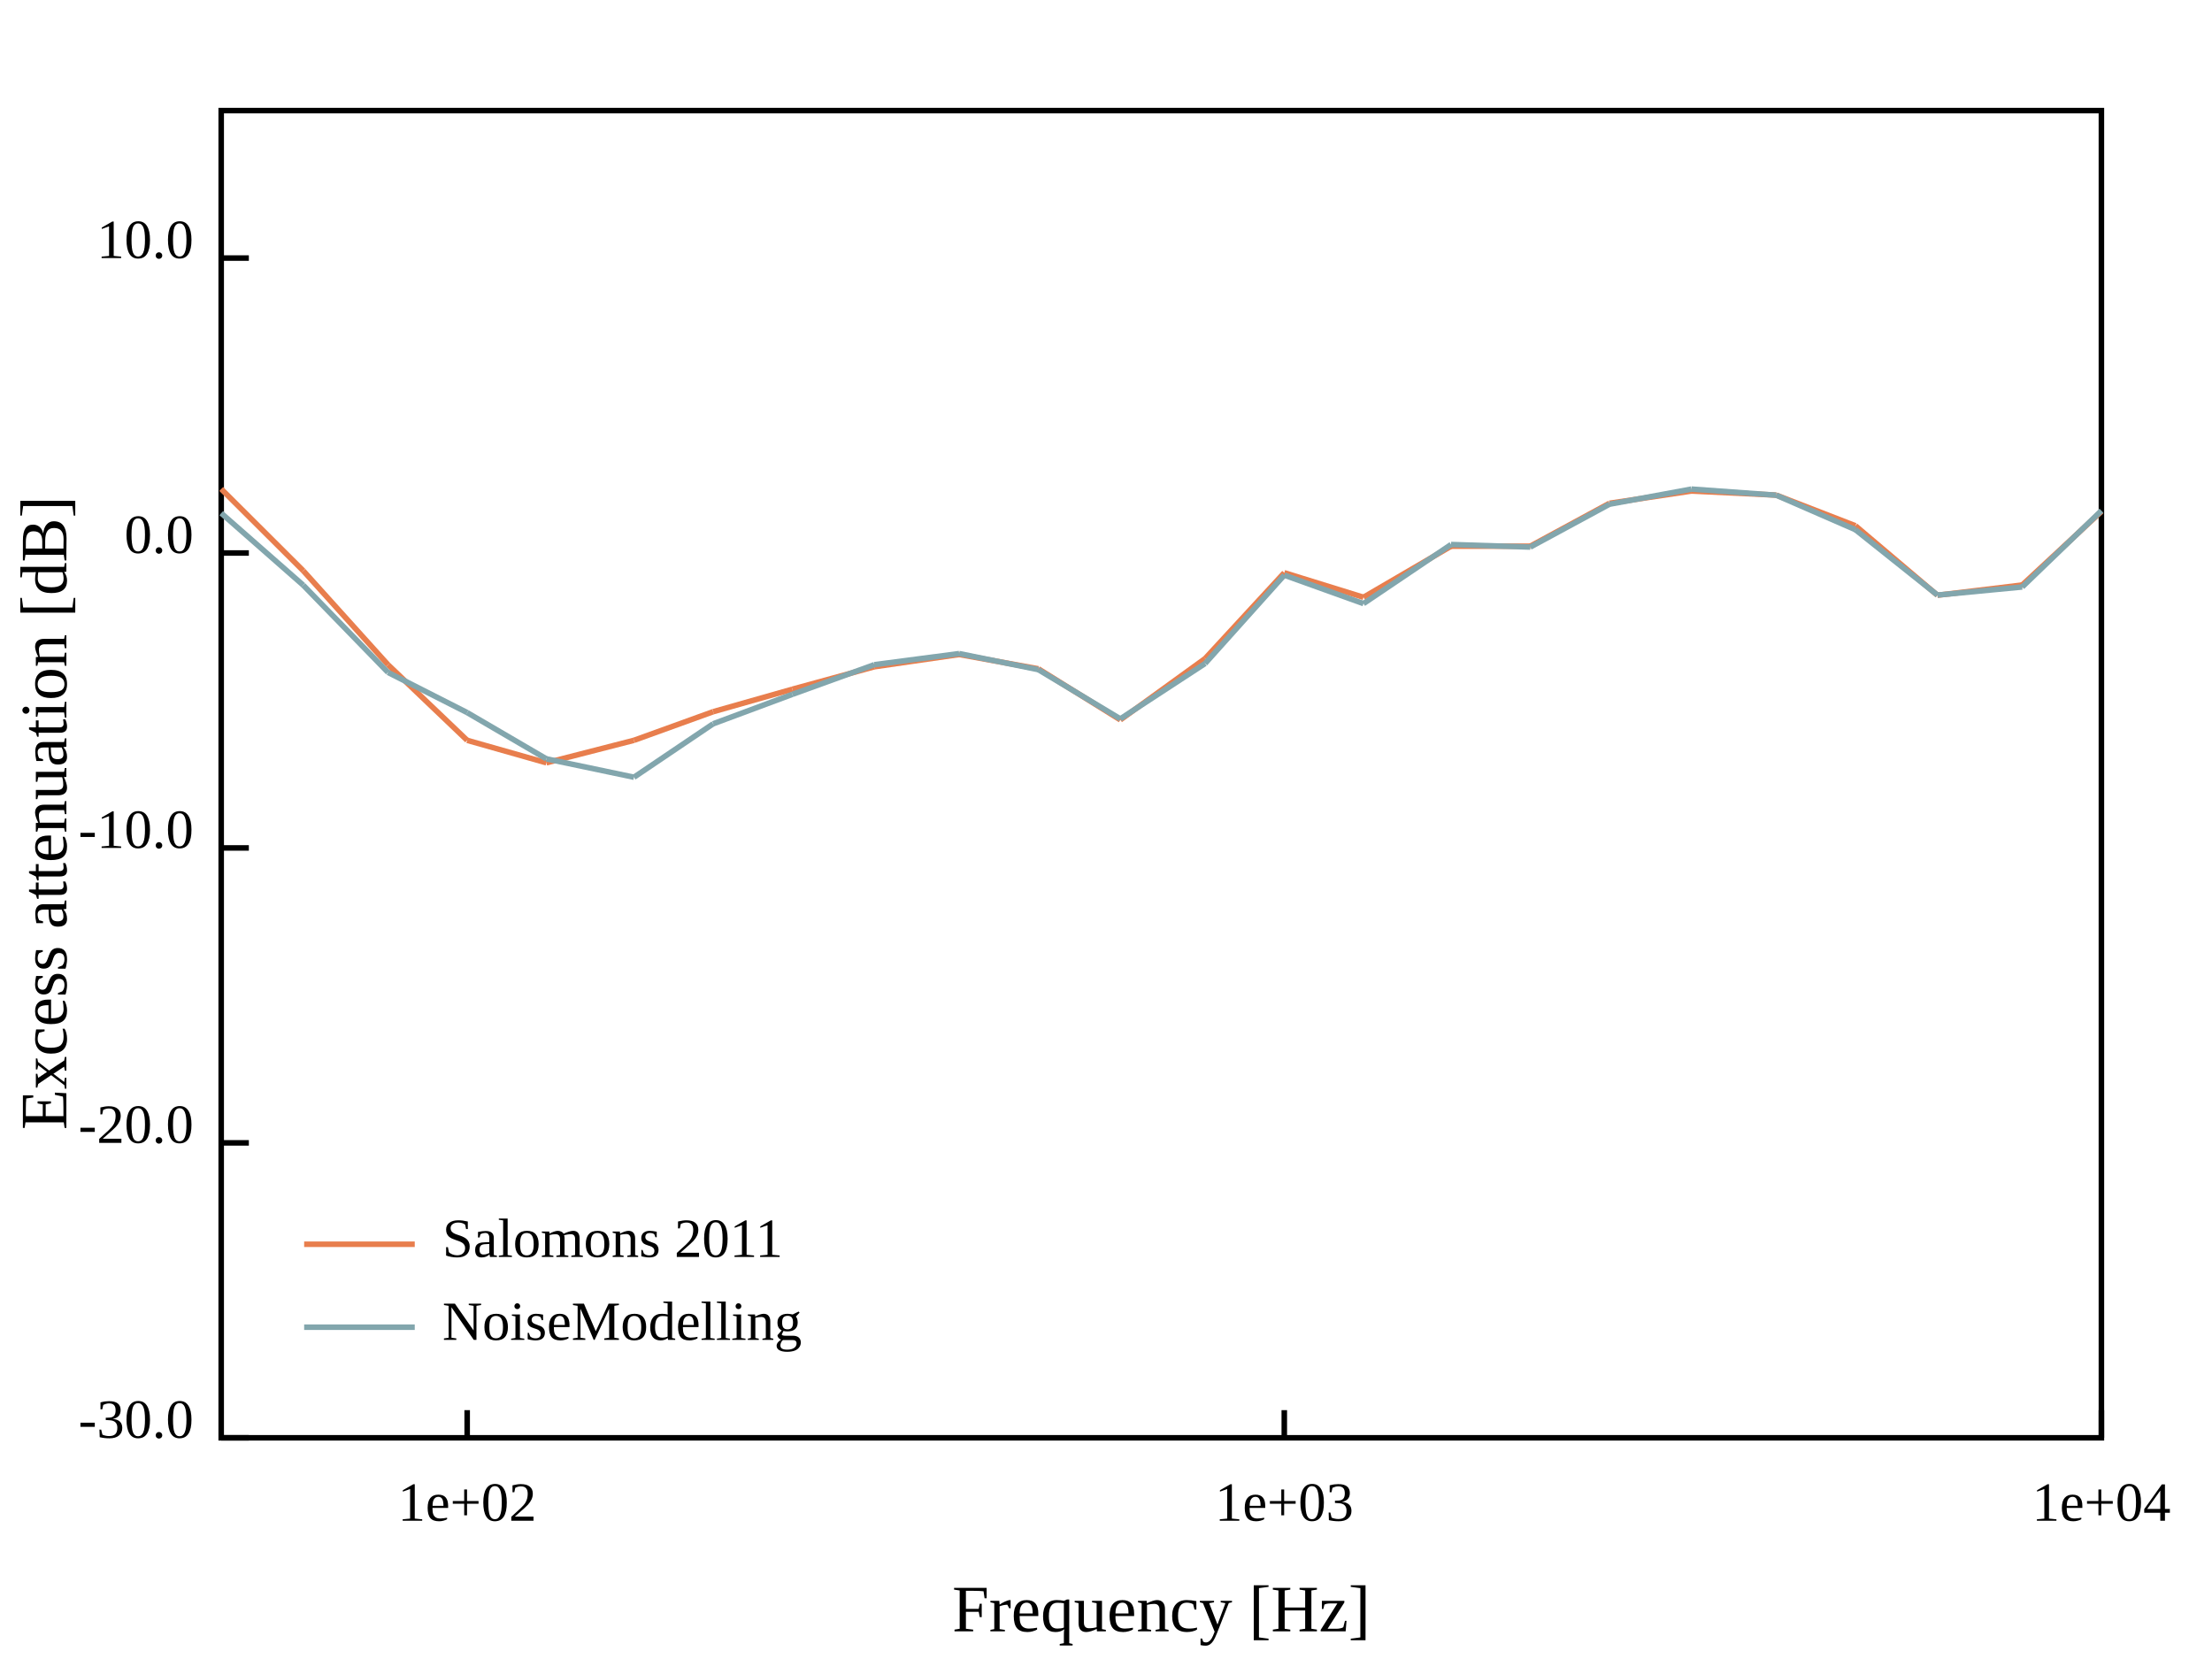
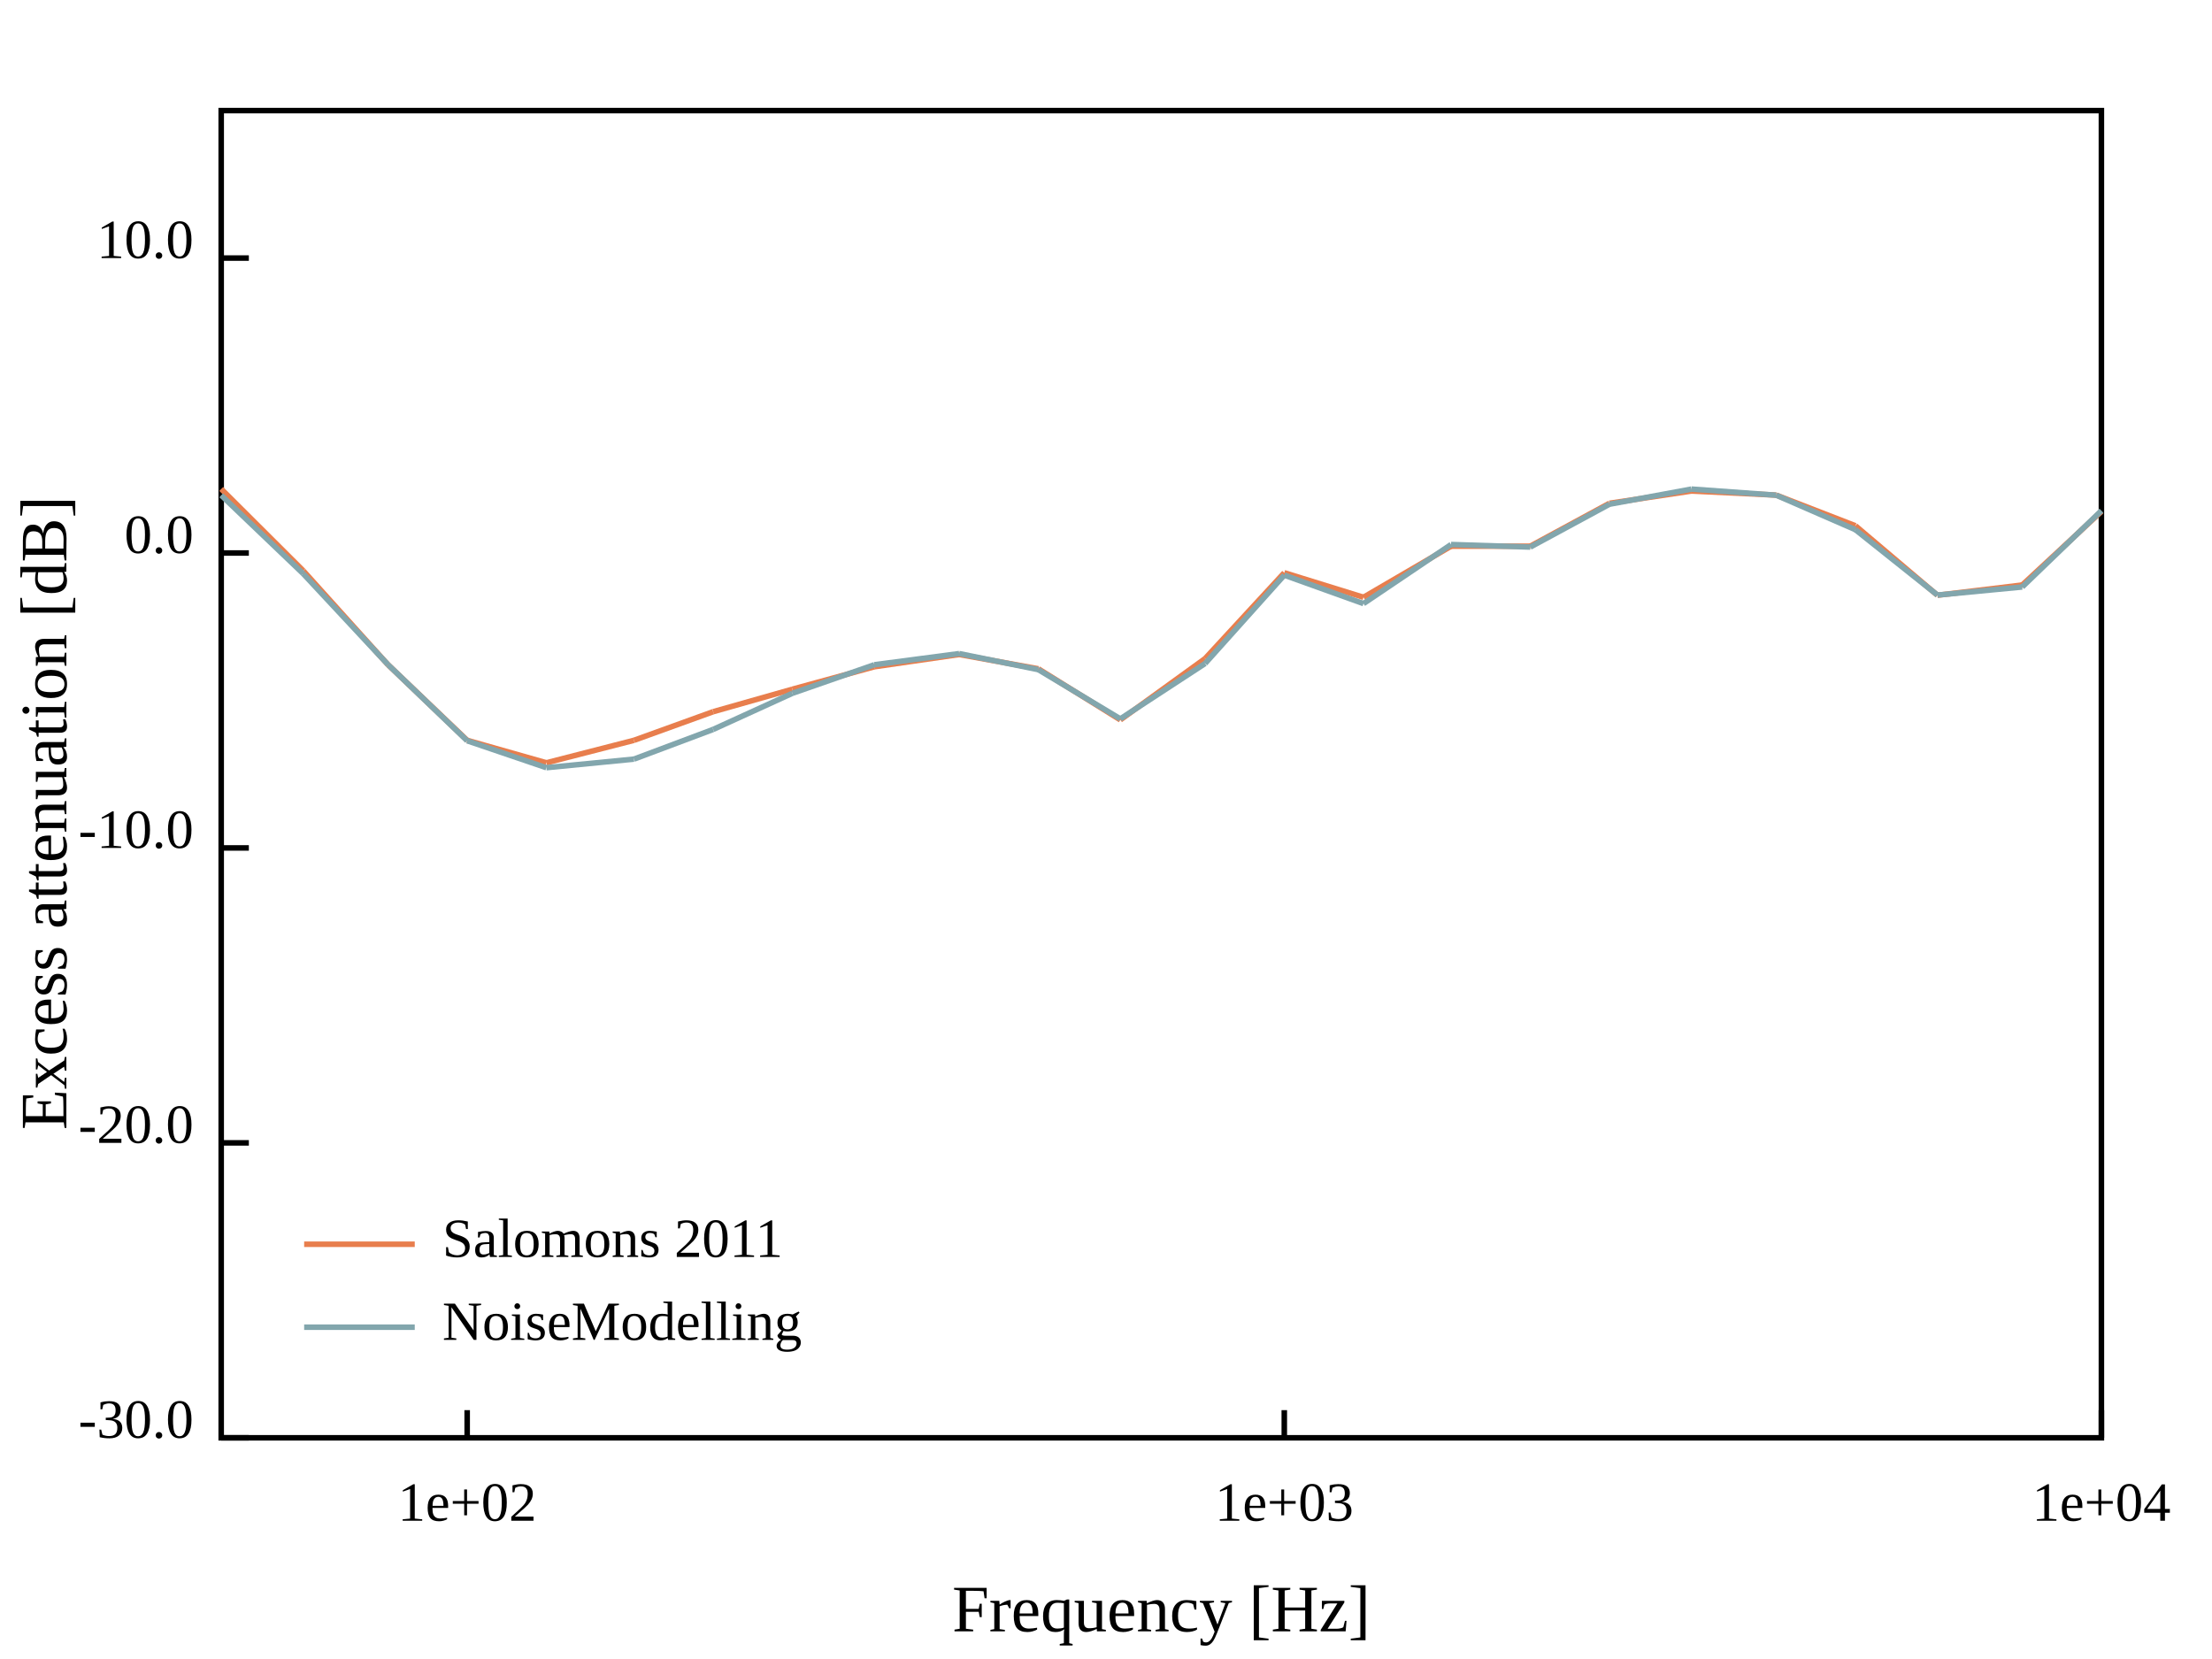
<svg xmlns="http://www.w3.org/2000/svg" height="300" width="400">
  <rect width="400" height="300" x="0" y="0" style="fill:white; stroke:none" />
  <rect width="340" height="240" x="40" y="20" style="fill:none; stroke-width:1;stroke:black" />
  <line x1="40" y1="260" x2="45" y2="260" style="fill:none; stroke-width:1; stroke:black" />
  <text x="35" y="260" text-anchor="end" style="stroke:none; fill:black; font-size:smaller">-30.0</text>
  <line x1="40" y1="206.667" x2="45" y2="206.667" style="fill:none; stroke-width:1; stroke:black" />
  <text x="35" y="206.667" text-anchor="end" style="stroke:none; fill:black; font-size:smaller">-20.0</text>
  <line x1="40" y1="153.333" x2="45" y2="153.333" style="fill:none; stroke-width:1; stroke:black" />
  <text x="35" y="153.333" text-anchor="end" style="stroke:none; fill:black; font-size:smaller">-10.0</text>
  <line x1="40" y1="100" x2="45" y2="100" style="fill:none; stroke-width:1; stroke:black" />
  <text x="35" y="100" text-anchor="end" style="stroke:none; fill:black; font-size:smaller">0.0</text>
  <line x1="40" y1="46.667" x2="45" y2="46.667" style="fill:none; stroke-width:1; stroke:black" />
  <text x="35" y="46.667" text-anchor="end" style="stroke:none; fill:black; font-size:smaller">10.0</text>
  <line x1="84.48" y1="260" x2="84.48" y2="255" style="fill:none; stroke-width:1; stroke:black" />
  <text x="84.48" y="275" text-anchor="middle" style="stroke:none; fill:black; font-size:smaller">1e+02</text>
  <line x1="232.24" y1="260" x2="232.24" y2="255" style="fill:none; stroke-width:1; stroke:black" />
  <text x="232.24" y="275" text-anchor="middle" style="stroke:none; fill:black; font-size:smaller">1e+03</text>
  <line x1="380" y1="260" x2="380" y2="255" style="fill:none; stroke-width:1; stroke:black" />
  <text x="380" y="275" text-anchor="middle" style="stroke:none; fill:black; font-size:smaller">1e+04</text>
  <line x1="40" y1="88.422" x2="54.831" y2="103.202" style="fill:none; stroke-width:1; stroke:rgb(232,126,77)" />
  <line x1="54.831" y1="103.202" x2="70.161" y2="120.2" style="fill:none; stroke-width:1; stroke:rgb(232,126,77)" />
  <line x1="70.161" y1="120.2" x2="84.48" y2="133.872" style="fill:none; stroke-width:1; stroke:rgb(232,126,77)" />
  <line x1="84.48" y1="133.872" x2="98.8" y2="137.937" style="fill:none; stroke-width:1; stroke:rgb(232,126,77)" />
  <line x1="98.8" y1="137.937" x2="114.641" y2="133.872" style="fill:none; stroke-width:1; stroke:rgb(232,126,77)" />
  <line x1="114.641" y1="133.872" x2="128.96" y2="128.699" style="fill:none; stroke-width:1; stroke:rgb(232,126,77)" />
  <line x1="128.96" y1="128.699" x2="143.28" y2="124.634" style="fill:none; stroke-width:1; stroke:rgb(232,126,77)" />
  <line x1="143.28" y1="124.634" x2="158.11" y2="120.57" style="fill:none; stroke-width:1; stroke:rgb(232,126,77)" />
  <line x1="158.11" y1="120.57" x2="173.441" y2="118.353" style="fill:none; stroke-width:1; stroke:rgb(232,126,77)" />
  <line x1="173.441" y1="118.353" x2="187.76" y2="120.939" style="fill:none; stroke-width:1; stroke:rgb(232,126,77)" />
  <line x1="187.76" y1="120.939" x2="202.591" y2="130.177" style="fill:none; stroke-width:1; stroke:rgb(232,126,77)" />
  <line x1="202.591" y1="130.177" x2="217.921" y2="119.092" style="fill:none; stroke-width:1; stroke:rgb(232,126,77)" />
  <line x1="217.921" y1="119.092" x2="232.24" y2="103.572" style="fill:none; stroke-width:1; stroke:rgb(232,126,77)" />
  <line x1="232.24" y1="103.572" x2="246.559" y2="108.006" style="fill:none; stroke-width:1; stroke:rgb(232,126,77)" />
  <line x1="246.559" y1="108.006" x2="262.401" y2="98.768" style="fill:none; stroke-width:1; stroke:rgb(232,126,77)" />
  <line x1="262.401" y1="98.768" x2="276.72" y2="98.768" style="fill:none; stroke-width:1; stroke:rgb(232,126,77)" />
  <line x1="276.72" y1="98.768" x2="291.04" y2="91.008" style="fill:none; stroke-width:1; stroke:rgb(232,126,77)" />
  <line x1="291.04" y1="91.008" x2="305.87" y2="88.791" style="fill:none; stroke-width:1; stroke:rgb(232,126,77)" />
  <line x1="305.87" y1="88.791" x2="321.2" y2="89.53" style="fill:none; stroke-width:1; stroke:rgb(232,126,77)" />
  <line x1="321.2" y1="89.53" x2="335.52" y2="95.073" style="fill:none; stroke-width:1; stroke:rgb(232,126,77)" />
  <line x1="335.52" y1="95.073" x2="350.351" y2="107.637" style="fill:none; stroke-width:1; stroke:rgb(232,126,77)" />
  <line x1="350.351" y1="107.637" x2="365.681" y2="105.789" style="fill:none; stroke-width:1; stroke:rgb(232,126,77)" />
  <line x1="365.681" y1="105.789" x2="380" y2="92.487" style="fill:none; stroke-width:1; stroke:rgb(232,126,77)" />
-   <line x1="40" y1="92.794" x2="54.831" y2="105.816" style="fill:none; stroke-width:1; stroke:rgb(130,166,173)" />
-   <line x1="54.831" y1="105.816" x2="70.161" y2="121.594" style="fill:none; stroke-width:1; stroke:rgb(130,166,173)" />
-   <line x1="70.161" y1="121.594" x2="84.48" y2="128.861" style="fill:none; stroke-width:1; stroke:rgb(130,166,173)" />
-   <line x1="84.48" y1="128.861" x2="98.8" y2="137.223" style="fill:none; stroke-width:1; stroke:rgb(130,166,173)" />
-   <line x1="98.8" y1="137.223" x2="114.641" y2="140.547" style="fill:none; stroke-width:1; stroke:rgb(130,166,173)" />
-   <line x1="114.641" y1="140.547" x2="128.96" y2="130.886" style="fill:none; stroke-width:1; stroke:rgb(130,166,173)" />
-   <line x1="128.96" y1="130.886" x2="143.28" y2="125.561" style="fill:none; stroke-width:1; stroke:rgb(130,166,173)" />
-   <line x1="143.28" y1="125.561" x2="158.11" y2="120.195" style="fill:none; stroke-width:1; stroke:rgb(130,166,173)" />
-   <line x1="158.11" y1="120.195" x2="173.441" y2="118.19" style="fill:none; stroke-width:1; stroke:rgb(130,166,173)" />
-   <line x1="173.441" y1="118.19" x2="187.76" y2="121.09" style="fill:none; stroke-width:1; stroke:rgb(130,166,173)" />
+   <line x1="40" y1="89.557" x2="54.831" y2="103.741" style="fill:none; stroke-width:1; stroke:rgb(130,166,173)" />
+   <line x1="54.831" y1="103.741" x2="70.161" y2="120.189" style="fill:none; stroke-width:1; stroke:rgb(130,166,173)" />
+   <line x1="70.161" y1="120.189" x2="84.48" y2="133.953" style="fill:none; stroke-width:1; stroke:rgb(130,166,173)" />
+   <line x1="84.48" y1="133.953" x2="98.8" y2="138.822" style="fill:none; stroke-width:1; stroke:rgb(130,166,173)" />
+   <line x1="98.8" y1="138.822" x2="114.641" y2="137.271" style="fill:none; stroke-width:1; stroke:rgb(130,166,173)" />
+   <line x1="114.641" y1="137.271" x2="128.96" y2="131.903" style="fill:none; stroke-width:1; stroke:rgb(130,166,173)" />
+   <line x1="128.96" y1="131.903" x2="143.28" y2="125.371" style="fill:none; stroke-width:1; stroke:rgb(130,166,173)" />
+   <line x1="143.28" y1="125.371" x2="158.11" y2="120.207" style="fill:none; stroke-width:1; stroke:rgb(130,166,173)" />
+   <line x1="158.11" y1="120.207" x2="173.441" y2="118.191" style="fill:none; stroke-width:1; stroke:rgb(130,166,173)" />
+   <line x1="173.441" y1="118.191" x2="187.76" y2="121.09" style="fill:none; stroke-width:1; stroke:rgb(130,166,173)" />
  <line x1="187.76" y1="121.09" x2="202.591" y2="129.992" style="fill:none; stroke-width:1; stroke:rgb(130,166,173)" />
  <line x1="202.591" y1="129.992" x2="217.921" y2="119.981" style="fill:none; stroke-width:1; stroke:rgb(130,166,173)" />
  <line x1="217.921" y1="119.981" x2="232.24" y2="104.007" style="fill:none; stroke-width:1; stroke:rgb(130,166,173)" />
  <line x1="232.24" y1="104.007" x2="246.559" y2="109.149" style="fill:none; stroke-width:1; stroke:rgb(130,166,173)" />
  <line x1="246.559" y1="109.149" x2="262.401" y2="98.465" style="fill:none; stroke-width:1; stroke:rgb(130,166,173)" />
  <line x1="262.401" y1="98.465" x2="276.72" y2="98.926" style="fill:none; stroke-width:1; stroke:rgb(130,166,173)" />
  <line x1="276.72" y1="98.926" x2="291.04" y2="91.179" style="fill:none; stroke-width:1; stroke:rgb(130,166,173)" />
  <line x1="291.04" y1="91.179" x2="305.87" y2="88.442" style="fill:none; stroke-width:1; stroke:rgb(130,166,173)" />
  <line x1="305.87" y1="88.442" x2="321.2" y2="89.546" style="fill:none; stroke-width:1; stroke:rgb(130,166,173)" />
  <line x1="321.2" y1="89.546" x2="335.52" y2="95.787" style="fill:none; stroke-width:1; stroke:rgb(130,166,173)" />
  <line x1="335.52" y1="95.787" x2="350.351" y2="107.606" style="fill:none; stroke-width:1; stroke:rgb(130,166,173)" />
  <line x1="350.351" y1="107.606" x2="365.681" y2="106.143" style="fill:none; stroke-width:1; stroke:rgb(130,166,173)" />
  <line x1="365.681" y1="106.143" x2="380" y2="92.342" style="fill:none; stroke-width:1; stroke:rgb(130,166,173)" />
  <text x="210" y="295" text-anchor="middle" style="stroke:none; fill:black">Frequency [Hz]</text>
  <text x="5" y="140" transform="rotate(-90, 12, 140)" text-anchor="middle" style="stroke:none; fill:black">Excess attenuation [dB]</text>
  <line x1="55" y1="225" x2="75" y2="225" style="fill:none; stroke-width:1; stroke:rgb(232,126,77)" />
  <text x="80" y="225" dominant-baseline="middle" style="stroke:none; fill:black; font-size:smaller">Salomons 2011</text>
  <line x1="55" y1="240" x2="75" y2="240" style="fill:none; stroke-width:1; stroke:rgb(130,166,173)" />
  <text x="80" y="240" dominant-baseline="middle" style="stroke:none; fill:black; font-size:smaller">NoiseModelling</text>
</svg>
